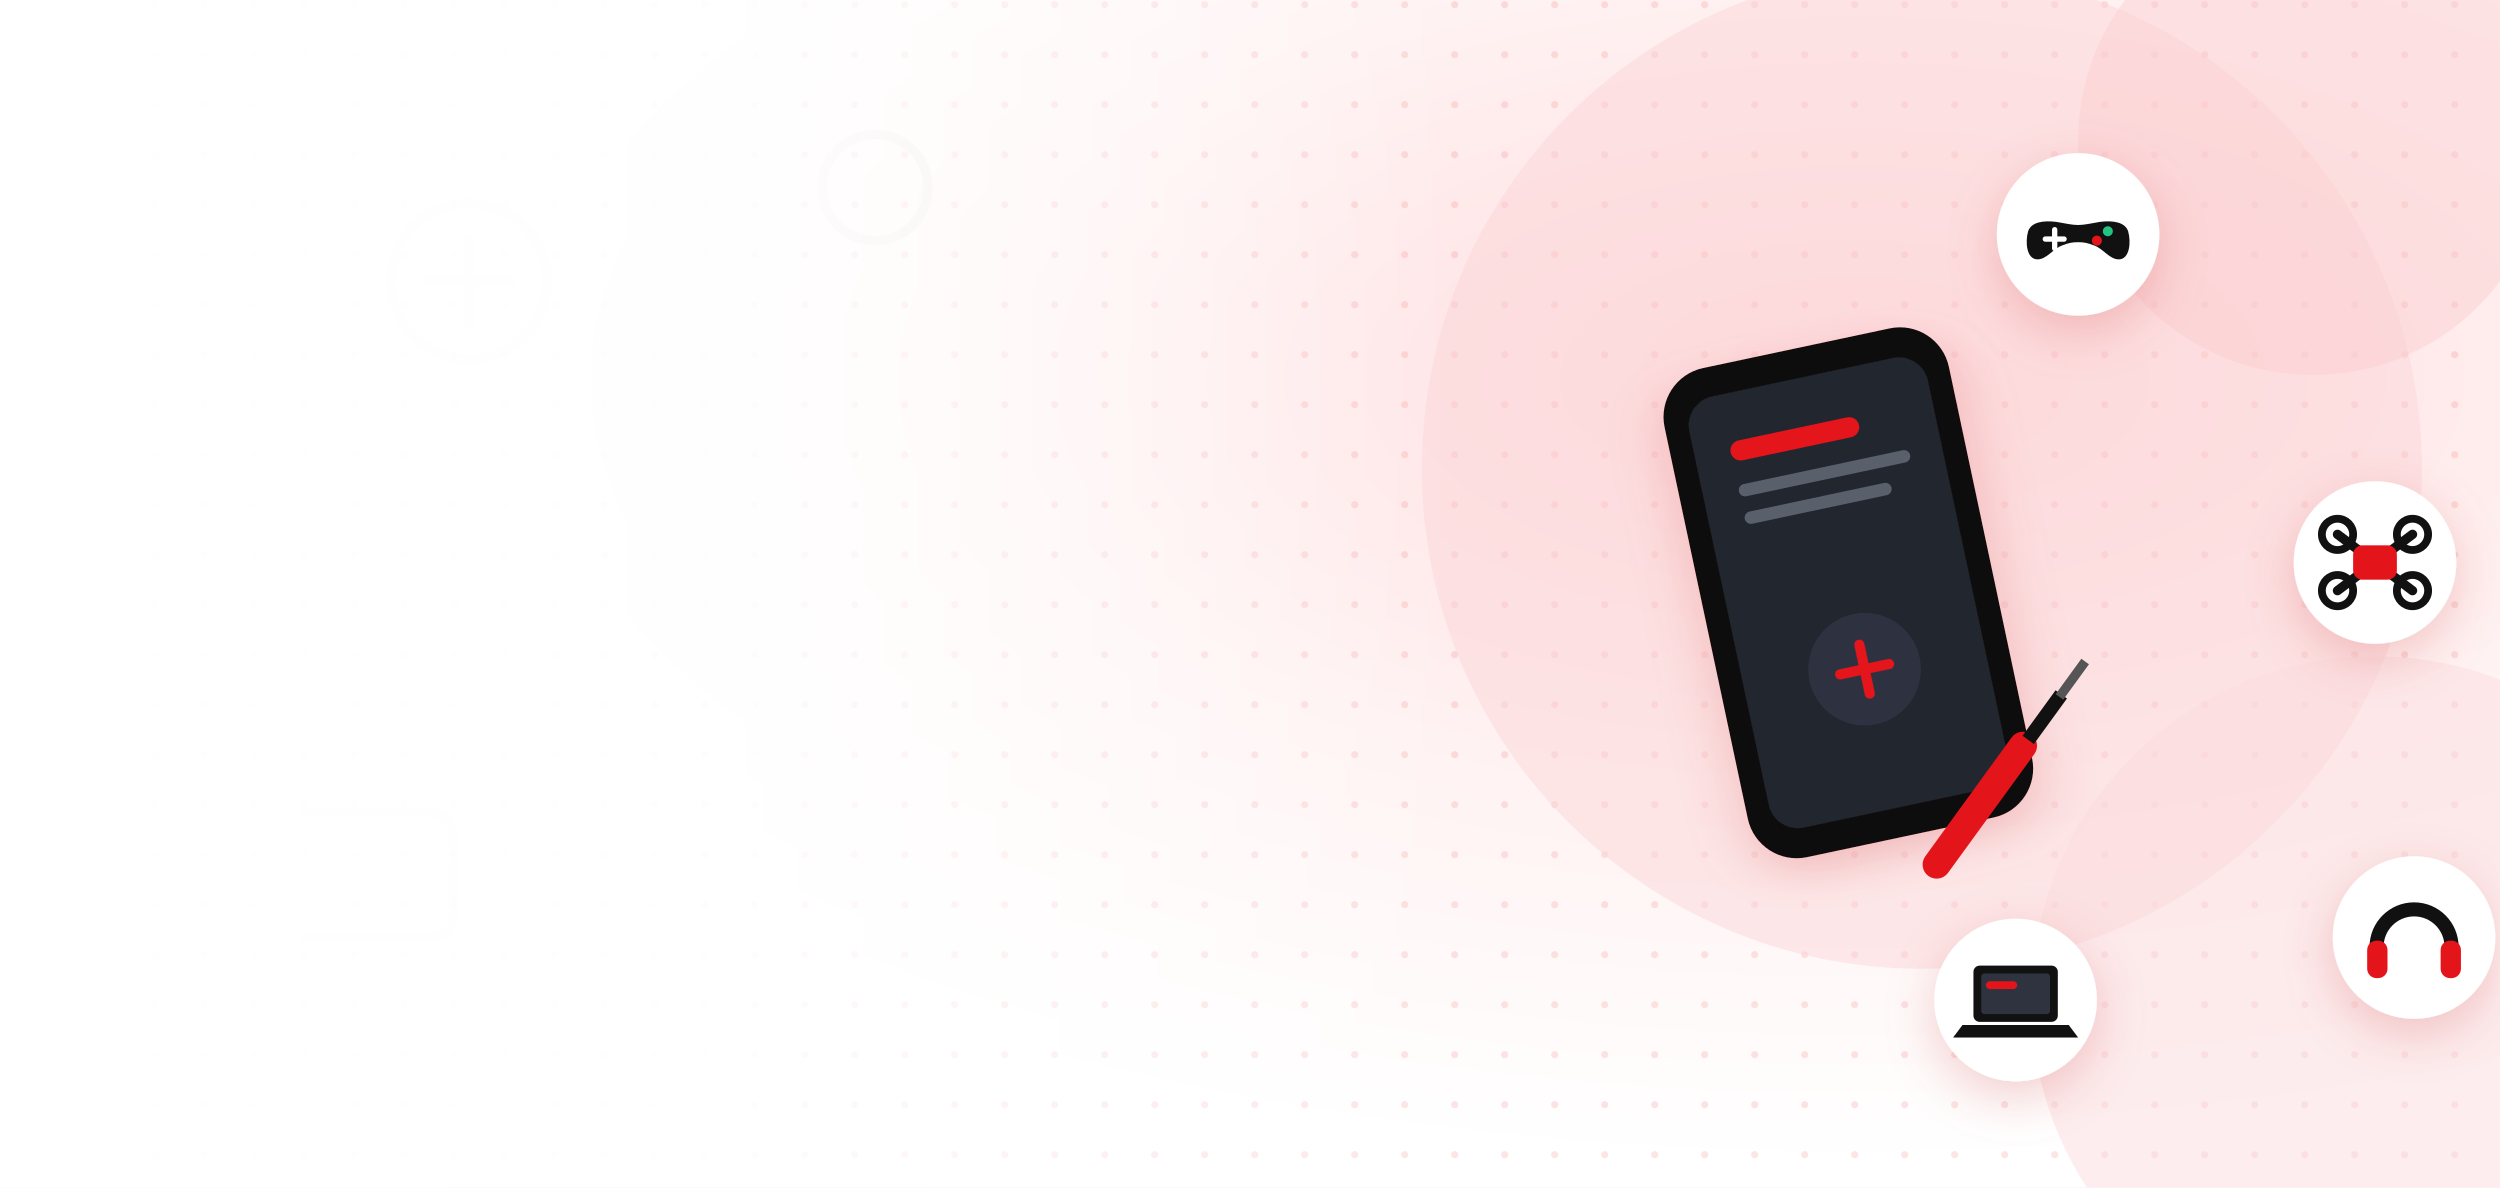
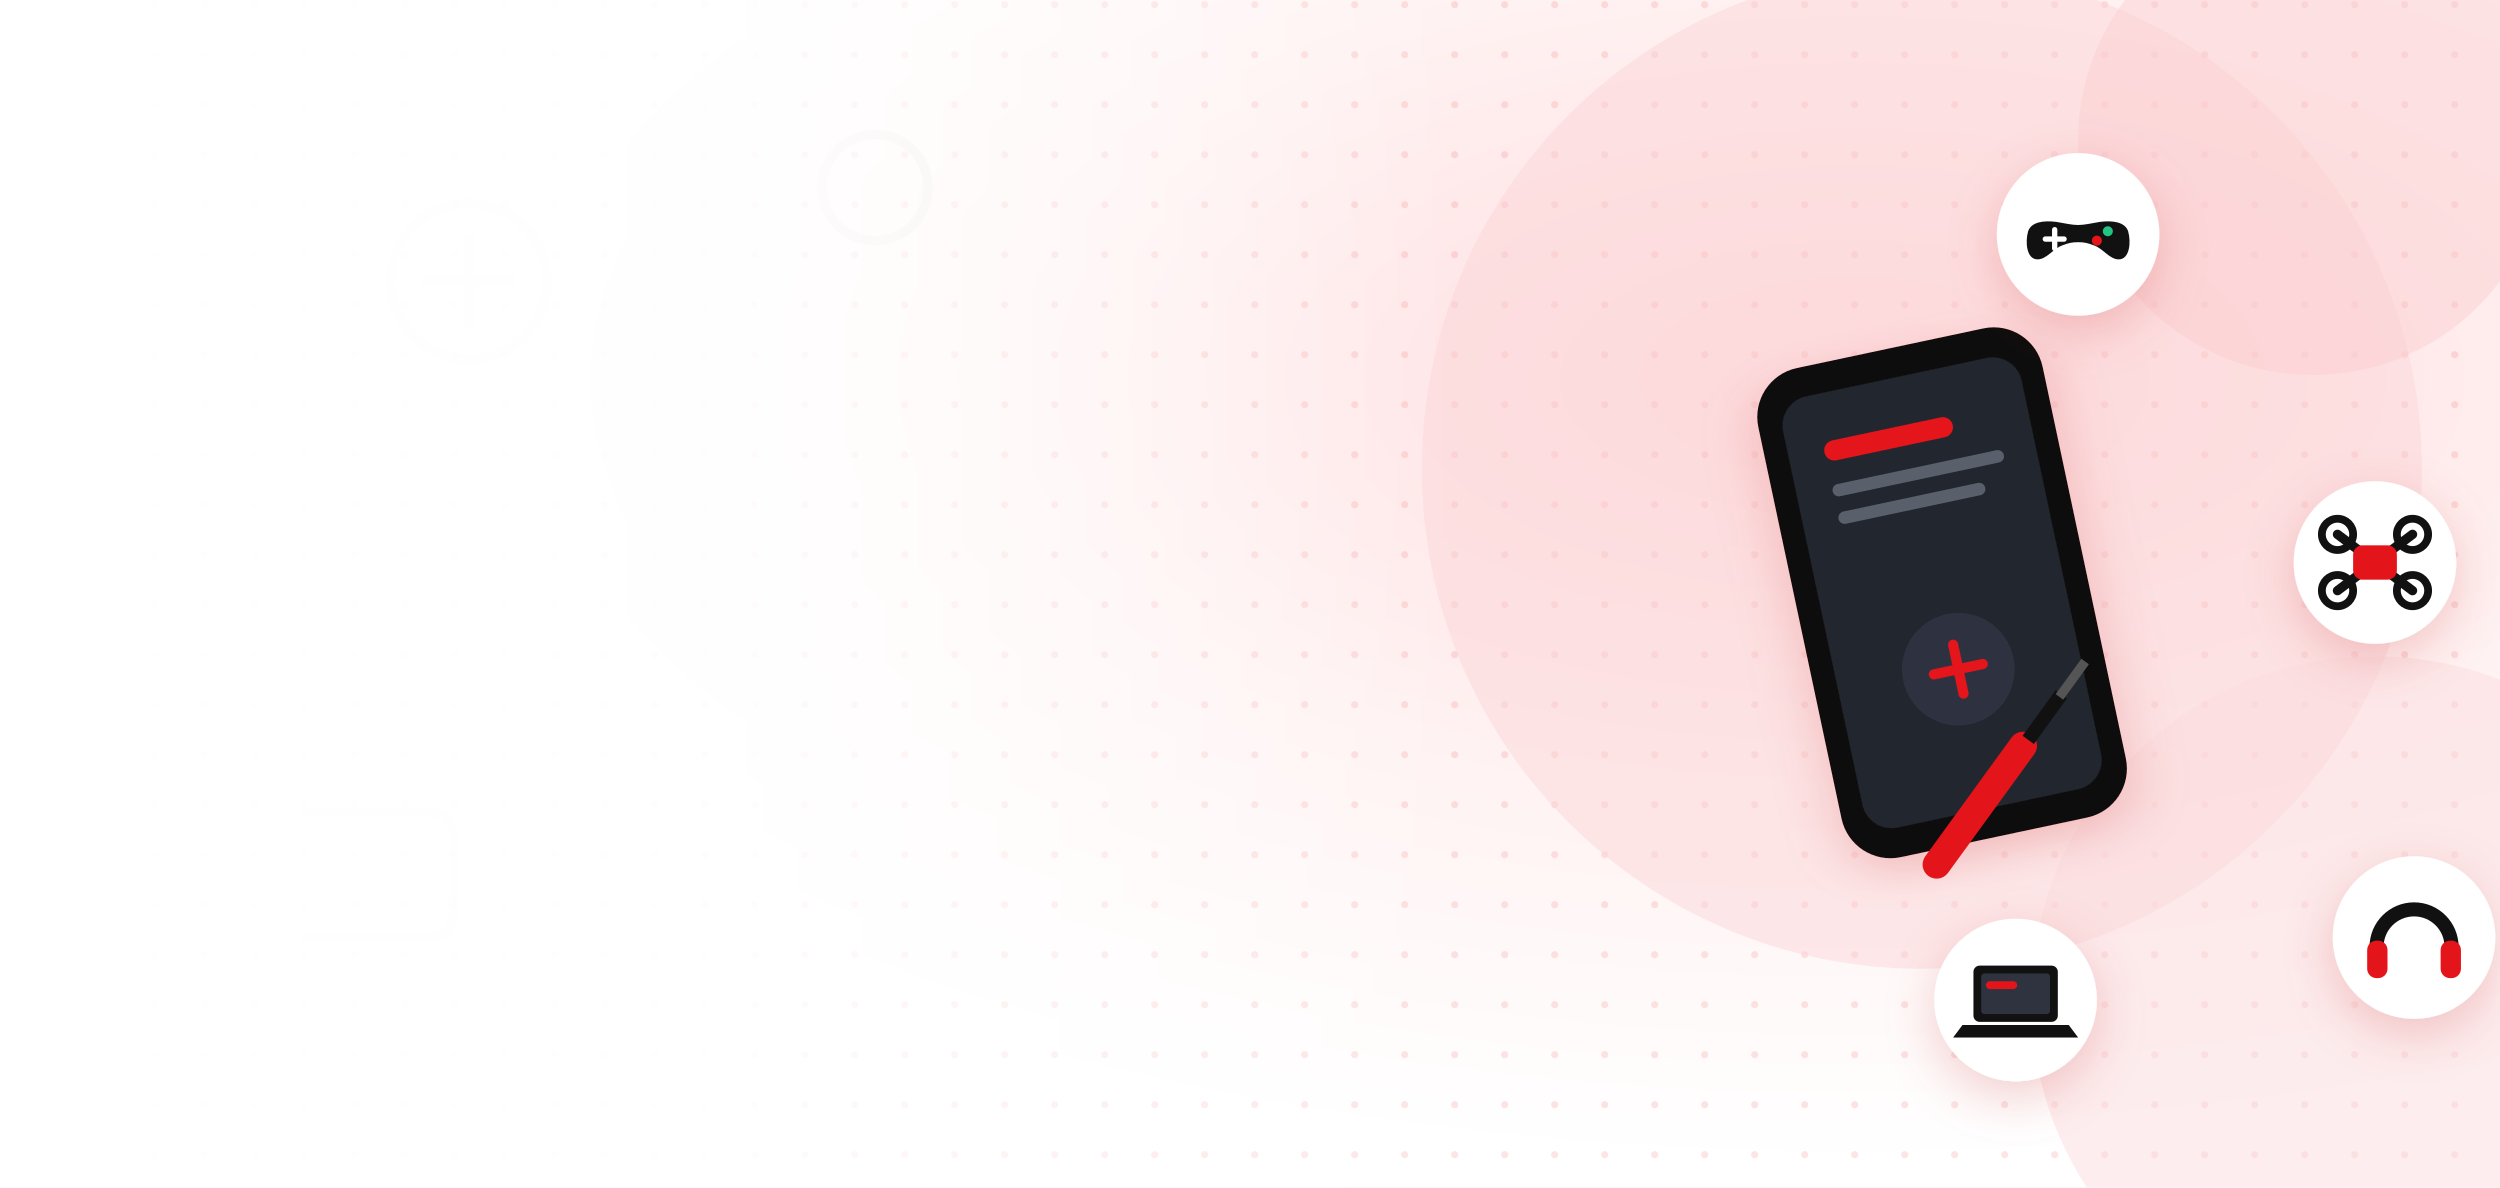
<svg xmlns="http://www.w3.org/2000/svg" viewBox="0 0 1600 760" preserveAspectRatio="xMaxYMid slice" role="img" aria-hidden="true">
  <defs>
    <radialGradient id="glow" cx="74%" cy="32%" r="66%">
      <stop offset="0%" stop-color="#ffdcde" />
      <stop offset="52%" stop-color="#fff2f2" />
      <stop offset="100%" stop-color="#ffffff" />
    </radialGradient>
    <linearGradient id="fade" x1="0" y1="0" x2="1" y2="0">
      <stop offset="0%" stop-color="#ffffff" />
      <stop offset="30%" stop-color="#ffffff" stop-opacity="0.9" />
      <stop offset="58%" stop-color="#ffffff" stop-opacity="0" />
    </linearGradient>
    <pattern id="dots" width="32" height="32" patternUnits="userSpaceOnUse">
      <circle cx="3" cy="3" r="2.3" fill="#e4141b" fill-opacity="0.11" />
    </pattern>
    <filter id="soft" x="-40%" y="-40%" width="180%" height="180%">
      <feDropShadow dx="0" dy="10" stdDeviation="16" flood-color="#c01016" flood-opacity="0.18" />
    </filter>
  </defs>
  <rect width="1600" height="760" fill="url(#glow)" />
  <rect width="1600" height="760" fill="url(#dots)" />
  <circle cx="1230" cy="300" r="320" fill="#fcd5d7" opacity="0.5" />
  <circle cx="1520" cy="640" r="220" fill="#fcdcde" opacity="0.5" />
  <circle cx="1480" cy="90" r="150" fill="#fbcccf" opacity="0.45" />
  <g fill="none" stroke="#111" stroke-opacity="0.05" stroke-width="6">
    <circle cx="300" cy="180" r="50" />
    <path d="M270 180h60 M300 150v60" />
    <rect x="170" y="520" width="120" height="80" rx="14" />
    <circle cx="560" cy="120" r="34" />
  </g>
-   <g transform="rotate(-12 1180 380)" filter="url(#soft)">
+   <g transform="translate(60 0) rotate(-12 1180 380)" filter="url(#soft)">
    <rect x="1090" y="220" width="186" height="320" rx="32" fill="#111" />
    <rect x="1105" y="239" width="156" height="282" rx="19" fill="#23262f" />
    <rect x="1128" y="270" width="84" height="13" rx="6.5" fill="#e4141b" />
    <rect x="1128" y="298" width="112" height="8" rx="4" fill="#5a5f6c" />
    <rect x="1128" y="316" width="96" height="8" rx="4" fill="#5a5f6c" />
    <circle cx="1183" cy="430" r="36" fill="#2f3340" />
    <path d="M1167 430h32 M1183 414v32" stroke="#e4141b" stroke-width="6.5" stroke-linecap="round" />
  </g>
  <g transform="rotate(36 1300 470)">
    <rect x="1291" y="470" width="18" height="112" rx="9" fill="#e4141b" />
    <rect x="1296" y="438" width="9" height="36" fill="#111" />
    <rect x="1297.5" y="412" width="6" height="28" fill="#555" />
  </g>
  <g transform="translate(1330 150)">
    <circle r="52" fill="#fff" filter="url(#soft)" />
    <g transform="translate(0 1)">
      <path d="M-32 -3C-34 4 -33 15 -26 15 -20 15 -16 8 -10 6 -6 4.5 -4 4 0 4 4 4 6 4.5 10 6 16 8 20 15 26 15 33 15 34 4 32 -3 30 -9 22 -10 14 -9 8 -8 4 -7 0 -7 -4 -7 -8 -8 -14 -9 -22 -10 -30 -9 -32 -3Z" fill="#111" />
      <path d="M-21 2h12 M-15 -4v12" stroke="#fff" stroke-width="3.4" stroke-linecap="round" />
      <circle cx="12" cy="3" r="3.2" fill="#e4141b" />
      <circle cx="19" cy="-3" r="3.2" fill="#23c483" />
    </g>
  </g>
  <g transform="translate(1520 360)">
    <circle r="52" fill="#fff" filter="url(#soft)" />
    <g stroke="#111" stroke-width="6" stroke-linecap="round">
      <line x1="-24" y1="-18" x2="24" y2="18" />
      <line x1="24" y1="-18" x2="-24" y2="18" />
    </g>
    <circle cx="-24" cy="-18" r="10" fill="none" stroke="#111" stroke-width="5" />
    <circle cx="24" cy="-18" r="10" fill="none" stroke="#111" stroke-width="5" />
    <circle cx="-24" cy="18" r="10" fill="none" stroke="#111" stroke-width="5" />
    <circle cx="24" cy="18" r="10" fill="none" stroke="#111" stroke-width="5" />
    <rect x="-14" y="-11" width="28" height="22" rx="6" fill="#e4141b" />
  </g>
  <g transform="translate(1290 640)">
    <circle r="52" fill="#fff" filter="url(#soft)" />
    <rect x="-27" y="-22" width="54" height="36" rx="4" fill="#111" />
    <rect x="-22" y="-17" width="44" height="26" rx="2" fill="#2f3340" />
    <rect x="-19" y="-12" width="20" height="5" rx="2.5" fill="#e4141b" />
    <path d="M-34 16h68l6 8h-80z" fill="#111" />
  </g>
  <g transform="translate(1545 600)">
    <circle r="52" fill="#fff" filter="url(#soft)" />
    <path d="M-24 6a24 24 0 0 1 48 0" fill="none" stroke="#111" stroke-width="9" stroke-linecap="round" />
    <rect x="-30" y="2" width="13" height="24" rx="6" fill="#e4141b" />
    <rect x="17" y="2" width="13" height="24" rx="6" fill="#e4141b" />
  </g>
  <rect width="1600" height="760" fill="url(#fade)" />
</svg>
